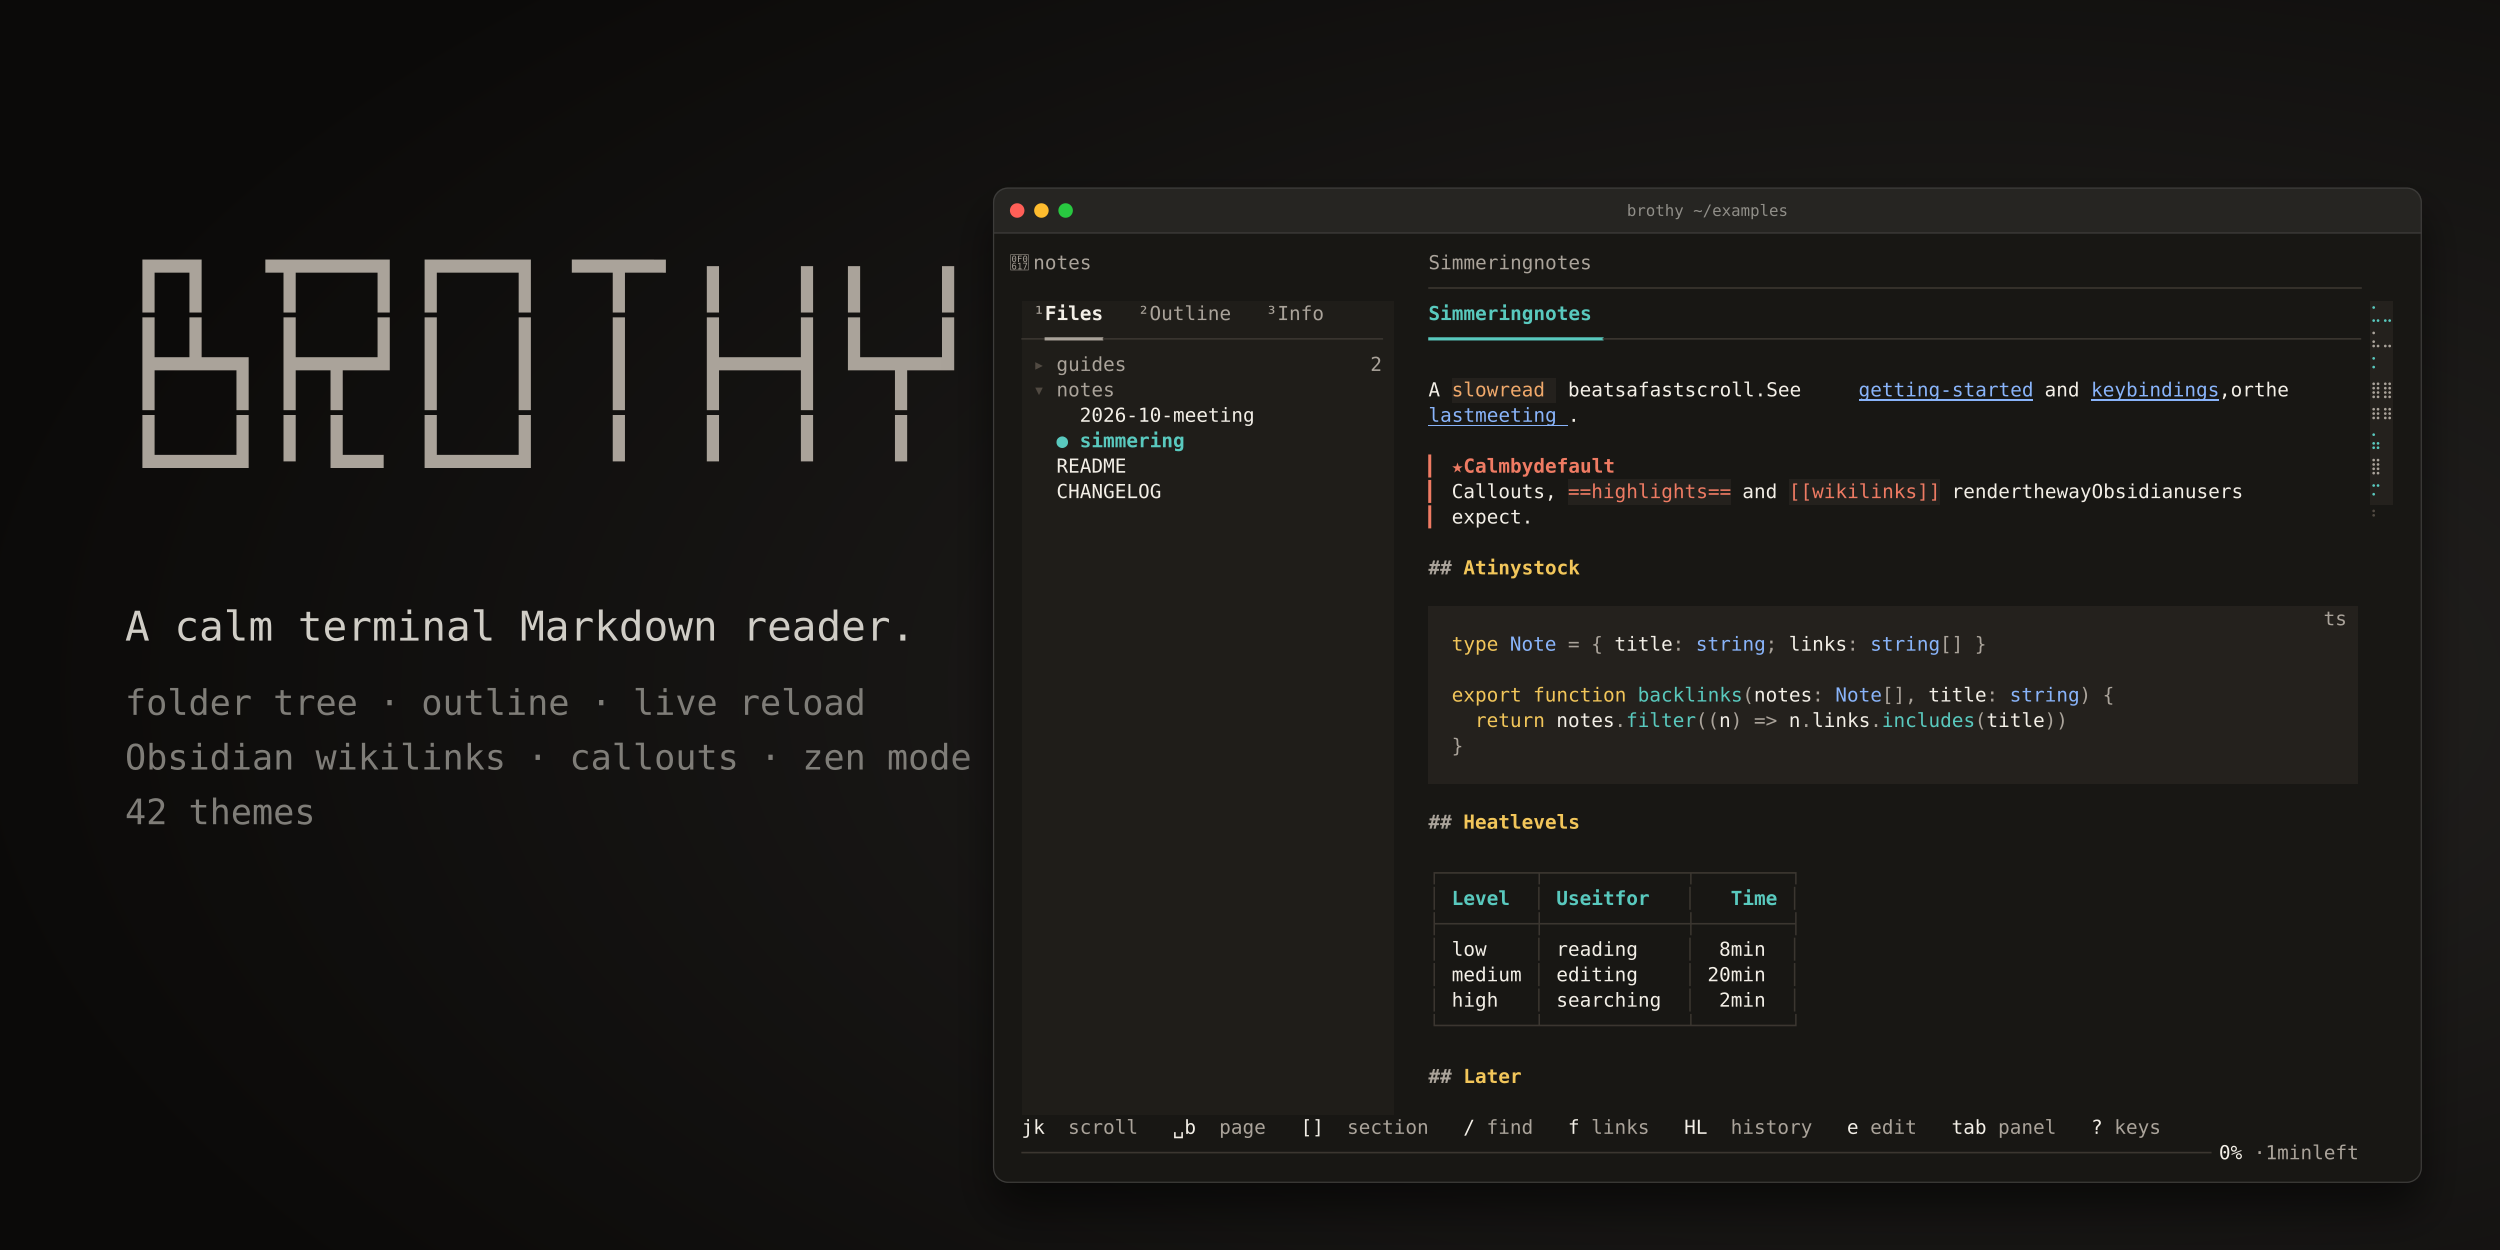
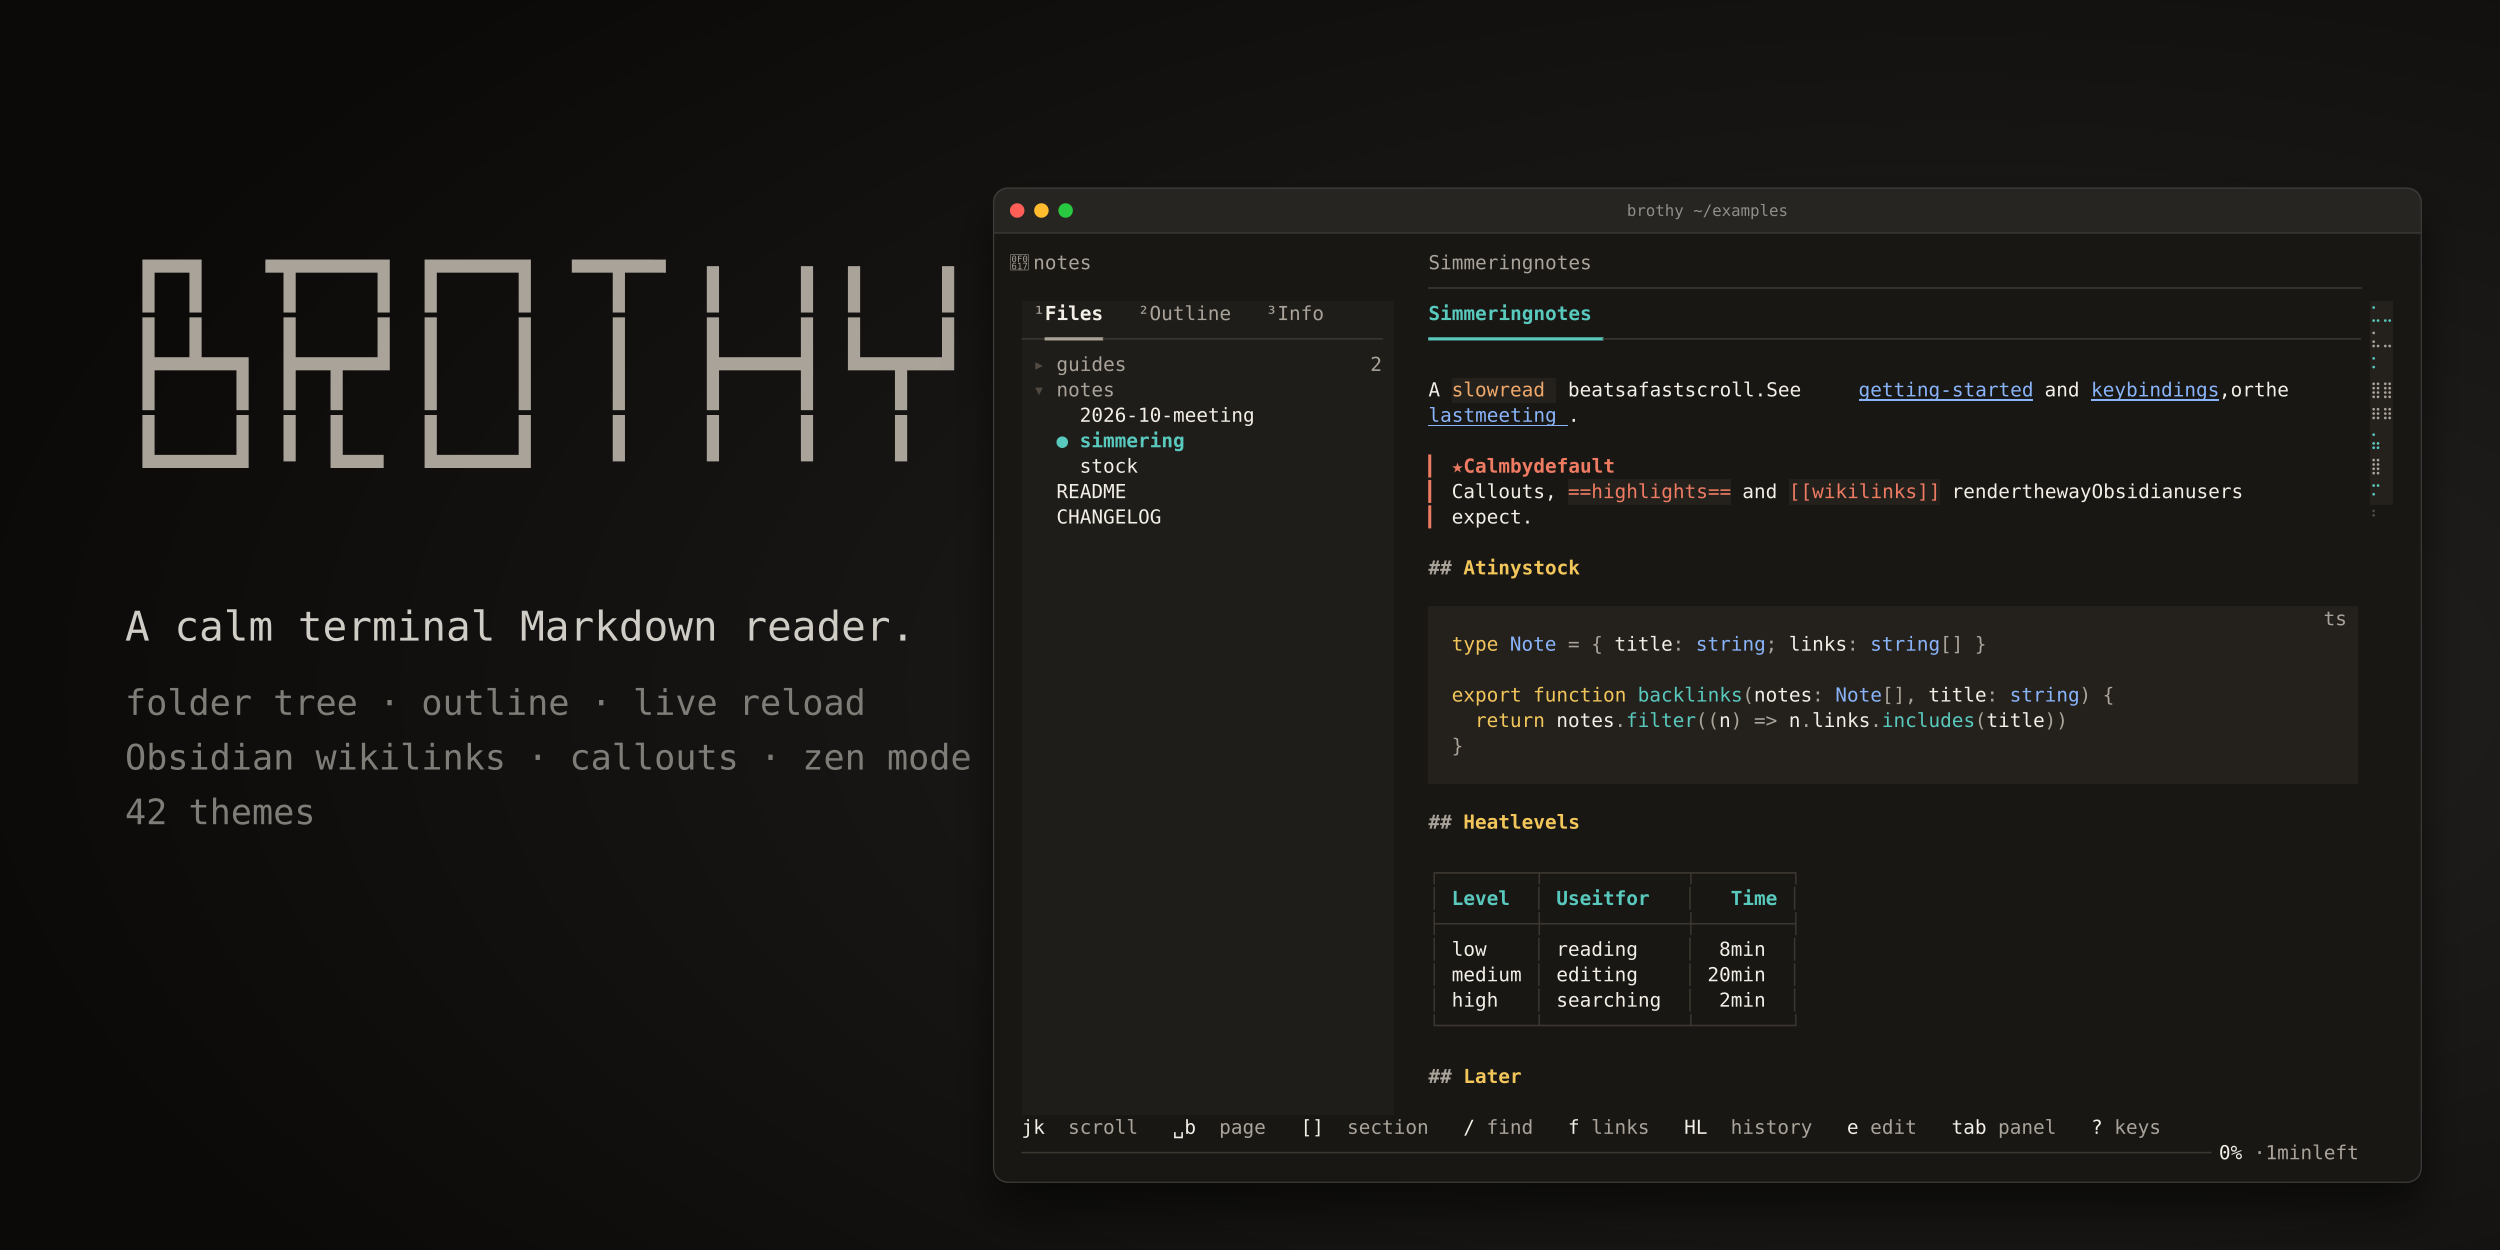
<svg xmlns="http://www.w3.org/2000/svg" width="1280" height="640" viewBox="0 0 1280 640">
  <defs>
    <radialGradient id="g" cx="0.78" cy="0.55" r="0.8">
      <stop offset="0" stop-color="#242220" />
      <stop offset="1" stop-color="#0b0a09" />
    </radialGradient>
  </defs>
  <rect width="1280" height="640" fill="url(#g)" />
  <g font-family="'JetBrainsMono Nerd Font Mono', 'JetBrains Mono', 'DejaVu Sans Mono', monospace">
    <g text-rendering="geometricPrecision" font-weight="700">
      <text x="64" y="150" font-size="40" fill="#aaa39a">┏┓ ┳━┓┏━┓╺┳╸╻ ╻╻ ╻</text>
      <text x="64" y="200" font-size="40" fill="#aaa39a">┣┻┓┣┳┛┃ ┃ ┃ ┣━┫┗┳┛</text>
      <text x="64" y="250" font-size="40" fill="#aaa39a">┗━┛╹┗╸┗━┛ ╹ ╹ ╹ ╹ </text>
    </g>
    <text x="64" y="328" font-size="21" fill="#d0cdc6">A calm terminal Markdown reader.</text>
    <text x="64" y="366" font-size="18" fill="#7f7d78">folder tree · outline · live reload</text>
    <text x="64" y="394" font-size="18" fill="#7f7d78">Obsidian wikilinks · callouts · zen mode</text>
    <text x="64" y="422" font-size="18" fill="#7f7d78">42 themes</text>
  </g>
  <g transform="translate(508.4 96) scale(0.62)">
    <defs>
      <clipPath id="c-screenshot">
        <rect width="1180" height="822" rx="12" />
      </clipPath>
      <filter id="s-screenshot" x="-20%" y="-20%" width="140%" height="150%">
        <feGaussianBlur stdDeviation="18" />
      </filter>
    </defs>
    <rect x="0" y="22" width="1180" height="822" rx="12" fill="#000" opacity="0.55" filter="url(#s-screenshot)" />
    <g clip-path="url(#c-screenshot)">
      <rect width="1180" height="822" fill="#181714" />
      <rect width="1180" height="38" fill="#262522" />
      <rect y="37" width="1180" height="1" fill="#3d3c3a" />
      <circle cx="20" cy="19" r="6" fill="#ff5f57" />
      <circle cx="40" cy="19" r="6" fill="#febc2e" />
      <circle cx="60" cy="19" r="6" fill="#28c840" />
      <text x="590" y="23.5" text-anchor="middle" font-size="13" fill="#908e88" font-family="'JetBrainsMono Nerd Font Mono', 'JetBrains Mono', 'DejaVu Sans Mono', monospace">brothy ~/examples</text>
      <g transform="translate(14 52)" font-family="'JetBrainsMono Nerd Font Mono', 'JetBrains Mono', 'DejaVu Sans Mono', monospace" font-size="16" xml:space="preserve">
        <g shape-rendering="crispEdges">
          <rect x="9.6" y="42" width="307.2" height="21" fill="#1f1d19" />
          <rect x="1123.2" y="42" width="19.2" height="21" fill="#24211d" />
          <rect x="9.6" y="63" width="307.2" height="21" fill="#1f1d19" />
          <rect x="1123.2" y="63" width="19.2" height="21" fill="#24211d" />
          <rect x="9.6" y="84" width="307.2" height="21" fill="#1f1d19" />
          <rect x="1123.2" y="84" width="19.2" height="21" fill="#24211d" />
          <rect x="9.6" y="105" width="307.2" height="21" fill="#1f1d19" />
          <rect x="364.8" y="105" width="86.4" height="21" fill="#24211d" />
          <rect x="1123.2" y="105" width="19.2" height="21" fill="#24211d" />
          <rect x="9.6" y="126" width="307.2" height="21" fill="#1f1d19" />
          <rect x="1123.2" y="126" width="19.2" height="21" fill="#24211d" />
          <rect x="9.6" y="147" width="307.2" height="21" fill="#1f1d19" />
          <rect x="1123.2" y="147" width="19.2" height="21" fill="#24211d" />
          <rect x="9.6" y="168" width="307.2" height="21" fill="#1f1d19" />
          <rect x="1123.2" y="168" width="19.2" height="21" fill="#24211d" />
          <rect x="9.6" y="189" width="307.2" height="21" fill="#1f1d19" />
          <rect x="460.8" y="189" width="134.4" height="21" fill="#24211d" />
          <rect x="643.2" y="189" width="124.8" height="21" fill="#24211d" />
          <rect x="1123.2" y="189" width="19.2" height="21" fill="#24211d" />
          <rect x="9.6" y="210" width="307.2" height="21" fill="#1f1d19" />
          <rect x="9.6" y="231" width="307.2" height="21" fill="#1f1d19" />
          <rect x="9.6" y="252" width="307.2" height="21" fill="#1f1d19" />
          <rect x="9.6" y="273" width="307.2" height="21" fill="#1f1d19" />
          <rect x="9.6" y="294" width="307.2" height="21" fill="#1f1d19" />
          <rect x="345.6" y="294" width="768" height="21" fill="#24211d" />
          <rect x="9.6" y="315" width="307.2" height="21" fill="#1f1d19" />
          <rect x="345.6" y="315" width="768" height="21" fill="#24211d" />
          <rect x="9.6" y="336" width="307.2" height="21" fill="#1f1d19" />
          <rect x="345.6" y="336" width="768" height="21" fill="#24211d" />
          <rect x="9.6" y="357" width="307.2" height="21" fill="#1f1d19" />
          <rect x="345.6" y="357" width="768" height="21" fill="#24211d" />
          <rect x="9.6" y="378" width="307.2" height="21" fill="#1f1d19" />
          <rect x="345.6" y="378" width="768" height="21" fill="#24211d" />
          <rect x="9.6" y="399" width="307.2" height="21" fill="#1f1d19" />
          <rect x="345.6" y="399" width="768" height="21" fill="#24211d" />
          <rect x="9.6" y="420" width="307.2" height="21" fill="#1f1d19" />
          <rect x="345.6" y="420" width="768" height="21" fill="#24211d" />
          <rect x="9.6" y="441" width="307.2" height="21" fill="#1f1d19" />
          <rect x="9.6" y="462" width="307.2" height="21" fill="#1f1d19" />
          <rect x="9.6" y="483" width="307.2" height="21" fill="#1f1d19" />
          <rect x="9.6" y="504" width="307.2" height="21" fill="#1f1d19" />
          <rect x="9.6" y="525" width="307.2" height="21" fill="#1f1d19" />
          <rect x="9.6" y="546" width="307.2" height="21" fill="#1f1d19" />
          <rect x="9.6" y="567" width="307.2" height="21" fill="#1f1d19" />
          <rect x="9.6" y="588" width="307.2" height="21" fill="#1f1d19" />
          <rect x="9.6" y="609" width="307.2" height="21" fill="#1f1d19" />
          <rect x="9.6" y="630" width="307.2" height="21" fill="#1f1d19" />
          <rect x="9.6" y="651" width="307.2" height="21" fill="#1f1d19" />
          <rect x="9.6" y="672" width="307.2" height="21" fill="#1f1d19" />
          <rect x="9.6" y="693" width="307.2" height="21" fill="#1f1d19" />
          <rect x="700.8" y="123" width="144" height="1" fill="#89b4fa" />
          <rect x="892.8" y="123" width="105.6" height="1" fill="#89b4fa" />
          <rect x="345.6" y="144" width="115.2" height="1" fill="#89b4fa" />
        </g>
        <g text-rendering="geometricPrecision">
          <text x="0" y="15.5" fill="#aaa39a">󰘗</text>
          <text x="19.2 28.8 38.4 48 57.6" y="15.5" fill="#aaa39a">notes</text>
          <text x="345.6 355.2 364.8 374.4 384 393.6 403.2 412.8 422.4 441.6 451.2 460.8 470.4 480" y="15.5" fill="#aaa39a">Simmeringnotes</text>
          <text x="345.6 355.2 364.8 374.4 384 393.6 403.2 412.8 422.4 432 441.6 451.2 460.8 470.4 480 489.6 499.2 508.8 518.4 528 537.6 547.2 556.8 566.4 576 585.6 595.2 604.8 614.4 624 633.6 643.2 652.8 662.4 672 681.6 691.2 700.8 710.4 720 729.6 739.2 748.8 758.4 768 777.6 787.2 796.8 806.4 816 825.6 835.2 844.8 854.4 864 873.6 883.2 892.8 902.4 912 921.6 931.2 940.8 950.4 960 969.6 979.2 988.8 998.4 1008 1017.6 1027.2 1036.8 1046.4 1056 1065.6 1075.2 1084.8 1094.4 1104" y="36.5" fill="#3b3630">────────────────────────────────────────────────────────────────────────────────</text>
          <text x="19.2" y="57.5" fill="#aaa39a">¹</text>
          <text x="28.8 38.4 48 57.6 67.2" y="57.5" fill="#f3efe7" font-weight="700">Files</text>
          <text x="105.6 115.2 124.8 134.4 144 153.6 163.2 172.8" y="57.5" fill="#aaa39a">²Outline</text>
          <text x="211.2 220.8 230.4 240 249.6" y="57.5" fill="#aaa39a">³Info</text>
          <text x="345.6 355.2 364.8 374.4 384 393.6 403.2 412.8 422.4 441.6 451.2 460.8 470.4 480" y="57.5" fill="#59c9be" font-weight="700">Simmeringnotes</text>
          <text x="1123.2 1132.8" y="57.5" fill="#59c9be">⣁⣀</text>
          <text x="9.6 19.2" y="78.5" fill="#3b3630">──</text>
          <text x="28.8 38.4 48 57.6 67.2" y="78.5" fill="#aaa39a">━━━━━</text>
          <text x="76.8 86.4 96 105.6 115.2 124.8 134.4 144 153.6 163.2 172.8 182.4 192 201.6 211.2 220.8 230.4 240 249.6 259.2 268.8 278.4 288 297.6" y="78.5" fill="#3b3630">────────────────────────</text>
          <text x="345.6 355.2 364.8 374.4 384 393.6 403.2 412.8 422.4 432 441.6 451.2 460.8 470.4 480" y="78.5" fill="#59c9be">━━━━━━━━━━━━━━━</text>
          <text x="489.6 499.2 508.8 518.4 528 537.6 547.2 556.8 566.4 576 585.6 595.2 604.8 614.4 624 633.6 643.2 652.8 662.4 672 681.6 691.2 700.8 710.4 720 729.6 739.2 748.8 758.4 768 777.6 787.2 796.8 806.4 816 825.6 835.2 844.8 854.4 864 873.6 883.2 892.8 902.4 912 921.6 931.2 940.8 950.4 960 969.6 979.2 988.8 998.4 1008 1017.6 1027.2 1036.8 1046.4 1056 1065.6 1075.2 1084.8 1094.4 1104" y="78.5" fill="#3b3630">─────────────────────────────────────────────────────────────────</text>
          <text x="1123.2 1132.8" y="78.5" fill="#aaa39a">⣅⣀</text>
          <text x="19.2" y="99.5" fill="#514a42">▸</text>
          <text x="38.4 48 57.6 67.2 76.8 86.4" y="99.5" fill="#aaa39a">guides</text>
          <text x="297.6" y="99.5" fill="#aaa39a">2</text>
          <text x="1123.2" y="99.5" fill="#59c9be">⠅</text>
          <text x="19.2" y="120.5" fill="#514a42">▾</text>
          <text x="38.4 48 57.6 67.2 76.8" y="120.5" fill="#aaa39a">notes</text>
          <text x="345.6" y="120.5" fill="#f3efe7">A</text>
          <text x="364.8 374.4 384 393.6 412.8 422.4 432 441.6" y="120.5" fill="#f0a96b">slowread</text>
          <text x="460.8 470.4 480 489.6 499.2 518.4 537.6 547.2 556.8 566.4 585.6 595.2 604.8 614.4 624 633.6 643.2 662.4 672 681.6" y="120.5" fill="#f3efe7">beatsafastscroll.See</text>
          <text x="700.8 710.4 720 729.6 739.2 748.8 758.4 768 777.6 787.2 796.8 806.4 816 825.6 835.2" y="120.5" fill="#89b4fa">getting-started</text>
          <text x="854.4 864 873.6" y="120.5" fill="#f3efe7">and</text>
          <text x="892.8 902.4 912 921.6 931.2 940.8 950.4 960 969.6 979.2 988.8" y="120.5" fill="#89b4fa">keybindings</text>
          <text x="998.4 1017.6 1027.2 1046.4 1056 1065.6" y="120.5" fill="#f3efe7">,orthe</text>
          <text x="1123.2 1132.8" y="120.5" fill="#aaa39a">⣿⣿</text>
          <text x="57.6 67.2 76.8 86.4 96 105.6 115.2 124.8 134.4 144 153.6 163.2 172.8 182.4 192" y="141.5" fill="#f3efe7">2026-10-meeting</text>
          <text x="345.6 355.2 364.8 374.4 393.6 403.2 412.8 422.4 432 441.6 451.2" y="141.5" fill="#89b4fa">lastmeeting</text>
          <text x="460.8" y="141.5" fill="#f3efe7">.</text>
          <text x="1123.2 1132.8" y="141.5" fill="#aaa39a">⠿⠿</text>
          <text x="38.4" y="162.5" fill="#59c9be">●</text>
          <text x="57.6 67.2 76.8 86.4 96 105.6 115.2 124.8 134.4" y="162.5" fill="#59c9be" font-weight="700">simmering</text>
          <text x="1123.2" y="162.5" fill="#59c9be">⣥</text>
-           <text x="38.4 48 57.6 67.2 76.8 86.4" y="183.5" fill="#f3efe7">README</text>
+           <text x="57.6 67.2 76.8 86.4 96" y="183.5" fill="#f3efe7">stock</text>
          <text x="345.6" y="183.5" fill="#ef7b63">▎</text>
          <text x="364.8 384 393.6 403.2 412.8 432 441.6 460.8 470.4 480 489.6 499.2 508.8 518.4" y="183.5" fill="#ef7b63" font-weight="700">★Calmbydefault</text>
          <text x="1123.2" y="183.5" fill="#aaa39a">⣿</text>
-           <text x="38.4 48 57.6 67.2 76.8 86.4 96 105.6 115.2" y="204.5" fill="#f3efe7">CHANGELOG</text>
+           <text x="38.4 48 57.6 67.2 76.8 86.4" y="204.5" fill="#f3efe7">README</text>
          <text x="345.6" y="204.5" fill="#ef7b63">▎</text>
          <text x="364.8 374.4 384 393.6 403.2 412.8 422.4 432 441.6" y="204.5" fill="#f3efe7">Callouts,</text>
          <text x="460.8 470.4 480 489.6 499.2 508.8 518.4 528 537.6 547.2 556.8 566.4 576 585.6" y="204.5" fill="#ef7b63">==highlights==</text>
          <text x="604.8 614.4 624" y="204.5" fill="#f3efe7">and</text>
          <text x="643.2 652.8 662.4 672 681.6 691.2 700.8 710.4 720 729.6 739.2 748.8 758.4" y="204.5" fill="#ef7b63">[[wikilinks]]</text>
          <text x="777.6 787.2 796.8 806.4 816 825.6 844.8 854.4 864 883.2 892.8 902.4 921.6 931.2 940.8 950.4 960 969.6 979.2 988.8 1008 1017.6 1027.2 1036.8 1046.4" y="204.5" fill="#f3efe7">renderthewayObsidianusers</text>
          <text x="1123.2" y="204.5" fill="#59c9be">⠍</text>
+           <text x="38.4 48 57.6 67.2 76.8 86.4 96 105.6 115.2" y="225.5" fill="#f3efe7">CHANGELOG</text>
          <text x="345.6" y="225.5" fill="#ef7b63">▎</text>
          <text x="364.8 374.4 384 393.6 403.2 412.8 422.4" y="225.5" fill="#f3efe7">expect.</text>
          <text x="1123.2" y="225.5" fill="#514a42">⠃</text>
          <text x="345.6 355.2" y="267.5" fill="#aaa39a" font-weight="700">##</text>
          <text x="374.4 393.6 403.2 412.8 422.4 441.6 451.2 460.8 470.4 480" y="267.5" fill="#f2c65a" font-weight="700">Atinystock</text>
          <text x="1084.8 1094.4" y="309.5" fill="#aaa39a">ts</text>
          <text x="364.8 374.4 384 393.6" y="330.5" fill="#f2c65a">type</text>
          <text x="412.8 422.4 432 441.6" y="330.5" fill="#89b4fa">Note</text>
          <text x="460.8" y="330.5" fill="#aaa39a">=</text>
          <text x="480" y="330.5" fill="#aaa39a">{</text>
          <text x="499.2 508.8 518.4 528 537.6" y="330.5" fill="#f3efe7">title</text>
          <text x="547.2" y="330.5" fill="#aaa39a">:</text>
          <text x="566.4 576 585.6 595.2 604.8 614.4" y="330.5" fill="#89b4fa">string</text>
          <text x="624" y="330.5" fill="#aaa39a">;</text>
          <text x="643.2 652.8 662.4 672 681.6" y="330.5" fill="#f3efe7">links</text>
          <text x="691.2" y="330.5" fill="#aaa39a">:</text>
          <text x="710.4 720 729.6 739.2 748.8 758.4" y="330.5" fill="#89b4fa">string</text>
          <text x="768 777.6" y="330.5" fill="#aaa39a">[]</text>
          <text x="796.8" y="330.5" fill="#aaa39a">}</text>
          <text x="364.8 374.4 384 393.6 403.2 412.8" y="372.5" fill="#f2c65a">export</text>
          <text x="432 441.6 451.2 460.8 470.4 480 489.6 499.2" y="372.5" fill="#f2c65a">function</text>
          <text x="518.4 528 537.6 547.2 556.8 566.4 576 585.6 595.2" y="372.5" fill="#59c9be">backlinks</text>
          <text x="604.8" y="372.5" fill="#aaa39a">(</text>
          <text x="614.4 624 633.6 643.2 652.8" y="372.5" fill="#f3efe7">notes</text>
          <text x="662.4" y="372.5" fill="#aaa39a">:</text>
          <text x="681.6 691.2 700.8 710.4" y="372.5" fill="#89b4fa">Note</text>
          <text x="720 729.6 739.2" y="372.5" fill="#aaa39a">[],</text>
          <text x="758.4 768 777.6 787.2 796.8" y="372.5" fill="#f3efe7">title</text>
          <text x="806.4" y="372.5" fill="#aaa39a">:</text>
          <text x="825.6 835.2 844.8 854.4 864 873.6" y="372.5" fill="#89b4fa">string</text>
          <text x="883.2" y="372.5" fill="#aaa39a">)</text>
          <text x="902.4" y="372.5" fill="#aaa39a">{</text>
          <text x="384 393.6 403.2 412.8 422.4 432" y="393.5" fill="#f2c65a">return</text>
          <text x="451.2 460.8 470.4 480 489.6" y="393.5" fill="#f3efe7">notes</text>
          <text x="499.2" y="393.5" fill="#aaa39a">.</text>
          <text x="508.8 518.4 528 537.6 547.2 556.8" y="393.5" fill="#59c9be">filter</text>
          <text x="566.4 576" y="393.5" fill="#aaa39a">((</text>
          <text x="585.6" y="393.5" fill="#f3efe7">n</text>
          <text x="595.2" y="393.5" fill="#aaa39a">)</text>
          <text x="614.4 624" y="393.5" fill="#aaa39a">=&gt;</text>
          <text x="643.2" y="393.5" fill="#f3efe7">n</text>
          <text x="652.8" y="393.5" fill="#aaa39a">.</text>
          <text x="662.4 672 681.6 691.2 700.8" y="393.5" fill="#f3efe7">links</text>
          <text x="710.4" y="393.5" fill="#aaa39a">.</text>
          <text x="720 729.6 739.2 748.8 758.4 768 777.6 787.2" y="393.5" fill="#59c9be">includes</text>
          <text x="796.8" y="393.5" fill="#aaa39a">(</text>
          <text x="806.4 816 825.6 835.2 844.8" y="393.5" fill="#f3efe7">title</text>
          <text x="854.4 864" y="393.5" fill="#aaa39a">))</text>
          <text x="364.8" y="414.5" fill="#aaa39a">}</text>
          <text x="345.6 355.2" y="477.5" fill="#aaa39a" font-weight="700">##</text>
          <text x="374.4 384 393.6 403.2 422.4 432 441.6 451.2 460.8 470.4" y="477.5" fill="#f2c65a" font-weight="700">Heatlevels</text>
          <text x="345.6 355.2 364.8 374.4 384 393.6 403.2 412.8 422.4 432 441.6 451.2 460.8 470.4 480 489.6 499.2 508.8 518.4 528 537.6 547.2 556.8 566.4 576 585.6 595.2 604.8 614.4 624 633.6 643.2" y="519.5" fill="#3b3630">┌────────┬────────────┬────────┐</text>
          <text x="345.6" y="540.5" fill="#3b3630">│</text>
          <text x="364.8 374.4 384 393.6 403.2" y="540.5" fill="#59c9be" font-weight="700">Level</text>
          <text x="432" y="540.5" fill="#3b3630">│</text>
          <text x="451.2 460.8 470.4 489.6 499.2 518.4 528 537.6" y="540.5" fill="#59c9be" font-weight="700">Useitfor</text>
          <text x="556.8" y="540.5" fill="#3b3630">│</text>
          <text x="595.2 604.8 614.4 624" y="540.5" fill="#59c9be" font-weight="700">Time</text>
          <text x="643.2" y="540.5" fill="#3b3630">│</text>
          <text x="345.6 355.2 364.8 374.4 384 393.6 403.2 412.8 422.4 432 441.6 451.2 460.8 470.4 480 489.6 499.2 508.8 518.4 528 537.6 547.2 556.8 566.4 576 585.6 595.2 604.8 614.4 624 633.6 643.2" y="561.5" fill="#3b3630">├────────┼────────────┼────────┤</text>
          <text x="345.6" y="582.5" fill="#3b3630">│</text>
          <text x="364.8 374.4 384" y="582.5" fill="#f3efe7">low</text>
          <text x="432" y="582.5" fill="#3b3630">│</text>
          <text x="451.2 460.8 470.4 480 489.6 499.2 508.8" y="582.5" fill="#f3efe7">reading</text>
          <text x="556.8" y="582.5" fill="#3b3630">│</text>
          <text x="585.6 604.8 614.4 624" y="582.5" fill="#f3efe7">8min</text>
          <text x="643.2" y="582.5" fill="#3b3630">│</text>
          <text x="345.6" y="603.5" fill="#3b3630">│</text>
          <text x="364.8 374.4 384 393.6 403.2 412.8" y="603.5" fill="#f3efe7">medium</text>
          <text x="432" y="603.5" fill="#3b3630">│</text>
          <text x="451.2 460.8 470.4 480 489.6 499.2 508.8" y="603.5" fill="#f3efe7">editing</text>
          <text x="556.8" y="603.5" fill="#3b3630">│</text>
          <text x="576 585.6 604.8 614.4 624" y="603.5" fill="#f3efe7">20min</text>
          <text x="643.2" y="603.5" fill="#3b3630">│</text>
          <text x="345.6" y="624.5" fill="#3b3630">│</text>
          <text x="364.8 374.4 384 393.6" y="624.5" fill="#f3efe7">high</text>
          <text x="432" y="624.5" fill="#3b3630">│</text>
          <text x="451.2 460.8 470.4 480 489.6 499.2 508.8 518.4 528" y="624.5" fill="#f3efe7">searching</text>
          <text x="556.8" y="624.5" fill="#3b3630">│</text>
          <text x="585.6 604.8 614.4 624" y="624.5" fill="#f3efe7">2min</text>
          <text x="643.2" y="624.5" fill="#3b3630">│</text>
          <text x="345.6 355.2 364.8 374.4 384 393.6 403.2 412.8 422.4 432 441.6 451.2 460.8 470.4 480 489.6 499.2 508.8 518.4 528 537.6 547.2 556.8 566.4 576 585.6 595.2 604.8 614.4 624 633.6 643.2" y="645.5" fill="#3b3630">└────────┴────────────┴────────┘</text>
          <text x="345.6 355.2" y="687.5" fill="#aaa39a" font-weight="700">##</text>
          <text x="374.4 384 393.6 403.2 412.8" y="687.5" fill="#f2c65a" font-weight="700">Later</text>
          <text x="9.6 28.8" y="729.5" fill="#f3efe7">jk</text>
          <text x="48 57.6 67.2 76.8 86.4 96" y="729.5" fill="#aaa39a">scroll</text>
          <text x="134.4 153.6" y="729.5" fill="#f3efe7">␣b</text>
          <text x="172.8 182.4 192 201.6" y="729.5" fill="#aaa39a">page</text>
          <text x="240 259.2" y="729.5" fill="#f3efe7">[]</text>
          <text x="278.4 288 297.6 307.2 316.8 326.4 336" y="729.5" fill="#aaa39a">section</text>
          <text x="374.4" y="729.5" fill="#f3efe7">/</text>
          <text x="393.6 403.2 412.8 422.4" y="729.5" fill="#aaa39a">find</text>
          <text x="460.8" y="729.5" fill="#f3efe7">f</text>
          <text x="480 489.6 499.2 508.8 518.4" y="729.5" fill="#aaa39a">links</text>
          <text x="556.8 576" y="729.5" fill="#f3efe7">HL</text>
          <text x="595.2 604.8 614.4 624 633.6 643.2 652.8" y="729.5" fill="#aaa39a">history</text>
          <text x="691.2" y="729.5" fill="#f3efe7">e</text>
          <text x="710.4 720 729.6 739.2" y="729.5" fill="#aaa39a">edit</text>
          <text x="777.6 787.2 796.8" y="729.5" fill="#f3efe7">tab</text>
          <text x="816 825.6 835.2 844.8 854.4" y="729.5" fill="#aaa39a">panel</text>
          <text x="892.8" y="729.5" fill="#f3efe7">?</text>
          <text x="912 921.6 931.2 940.8" y="729.5" fill="#aaa39a">keys</text>
          <text x="9.6 19.2 28.8 38.4 48 57.6 67.2 76.8 86.4 96 105.6 115.2 124.8 134.4 144 153.6 163.2 172.8 182.4 192 201.6 211.2 220.8 230.4 240 249.6 259.2 268.8 278.4 288 297.6 307.2 316.8 326.4 336 345.6 355.2 364.8 374.4 384 393.6 403.2 412.8 422.4 432 441.6 451.2 460.8 470.4 480 489.6 499.2 508.8 518.4 528 537.6 547.2 556.8 566.4 576 585.6 595.2 604.8 614.4 624 633.6 643.2 652.8 662.4 672 681.6 691.2 700.8 710.4 720 729.6 739.2 748.8 758.4 768 777.6 787.2 796.8 806.4 816 825.6 835.2 844.8 854.4 864 873.6 883.2 892.8 902.4 912 921.6 931.2 940.8 950.4 960 969.6 979.2" y="750.5" fill="#3b3630">──────────────────────────────────────────────────────────────────────────────────────────────────────</text>
          <text x="998.4 1008" y="750.5" fill="#f3efe7">0%</text>
          <text x="1027.2 1046.4 1065.6 1075.2 1084.8 1104 1113.6 1123.2 1132.8" y="750.5" fill="#aaa39a">·1minleft</text>
        </g>
      </g>
    </g>
    <rect x="0.5" y="0.5" width="1179" height="821" rx="12" fill="none" stroke="#3d3c3a" />
  </g>
</svg>
